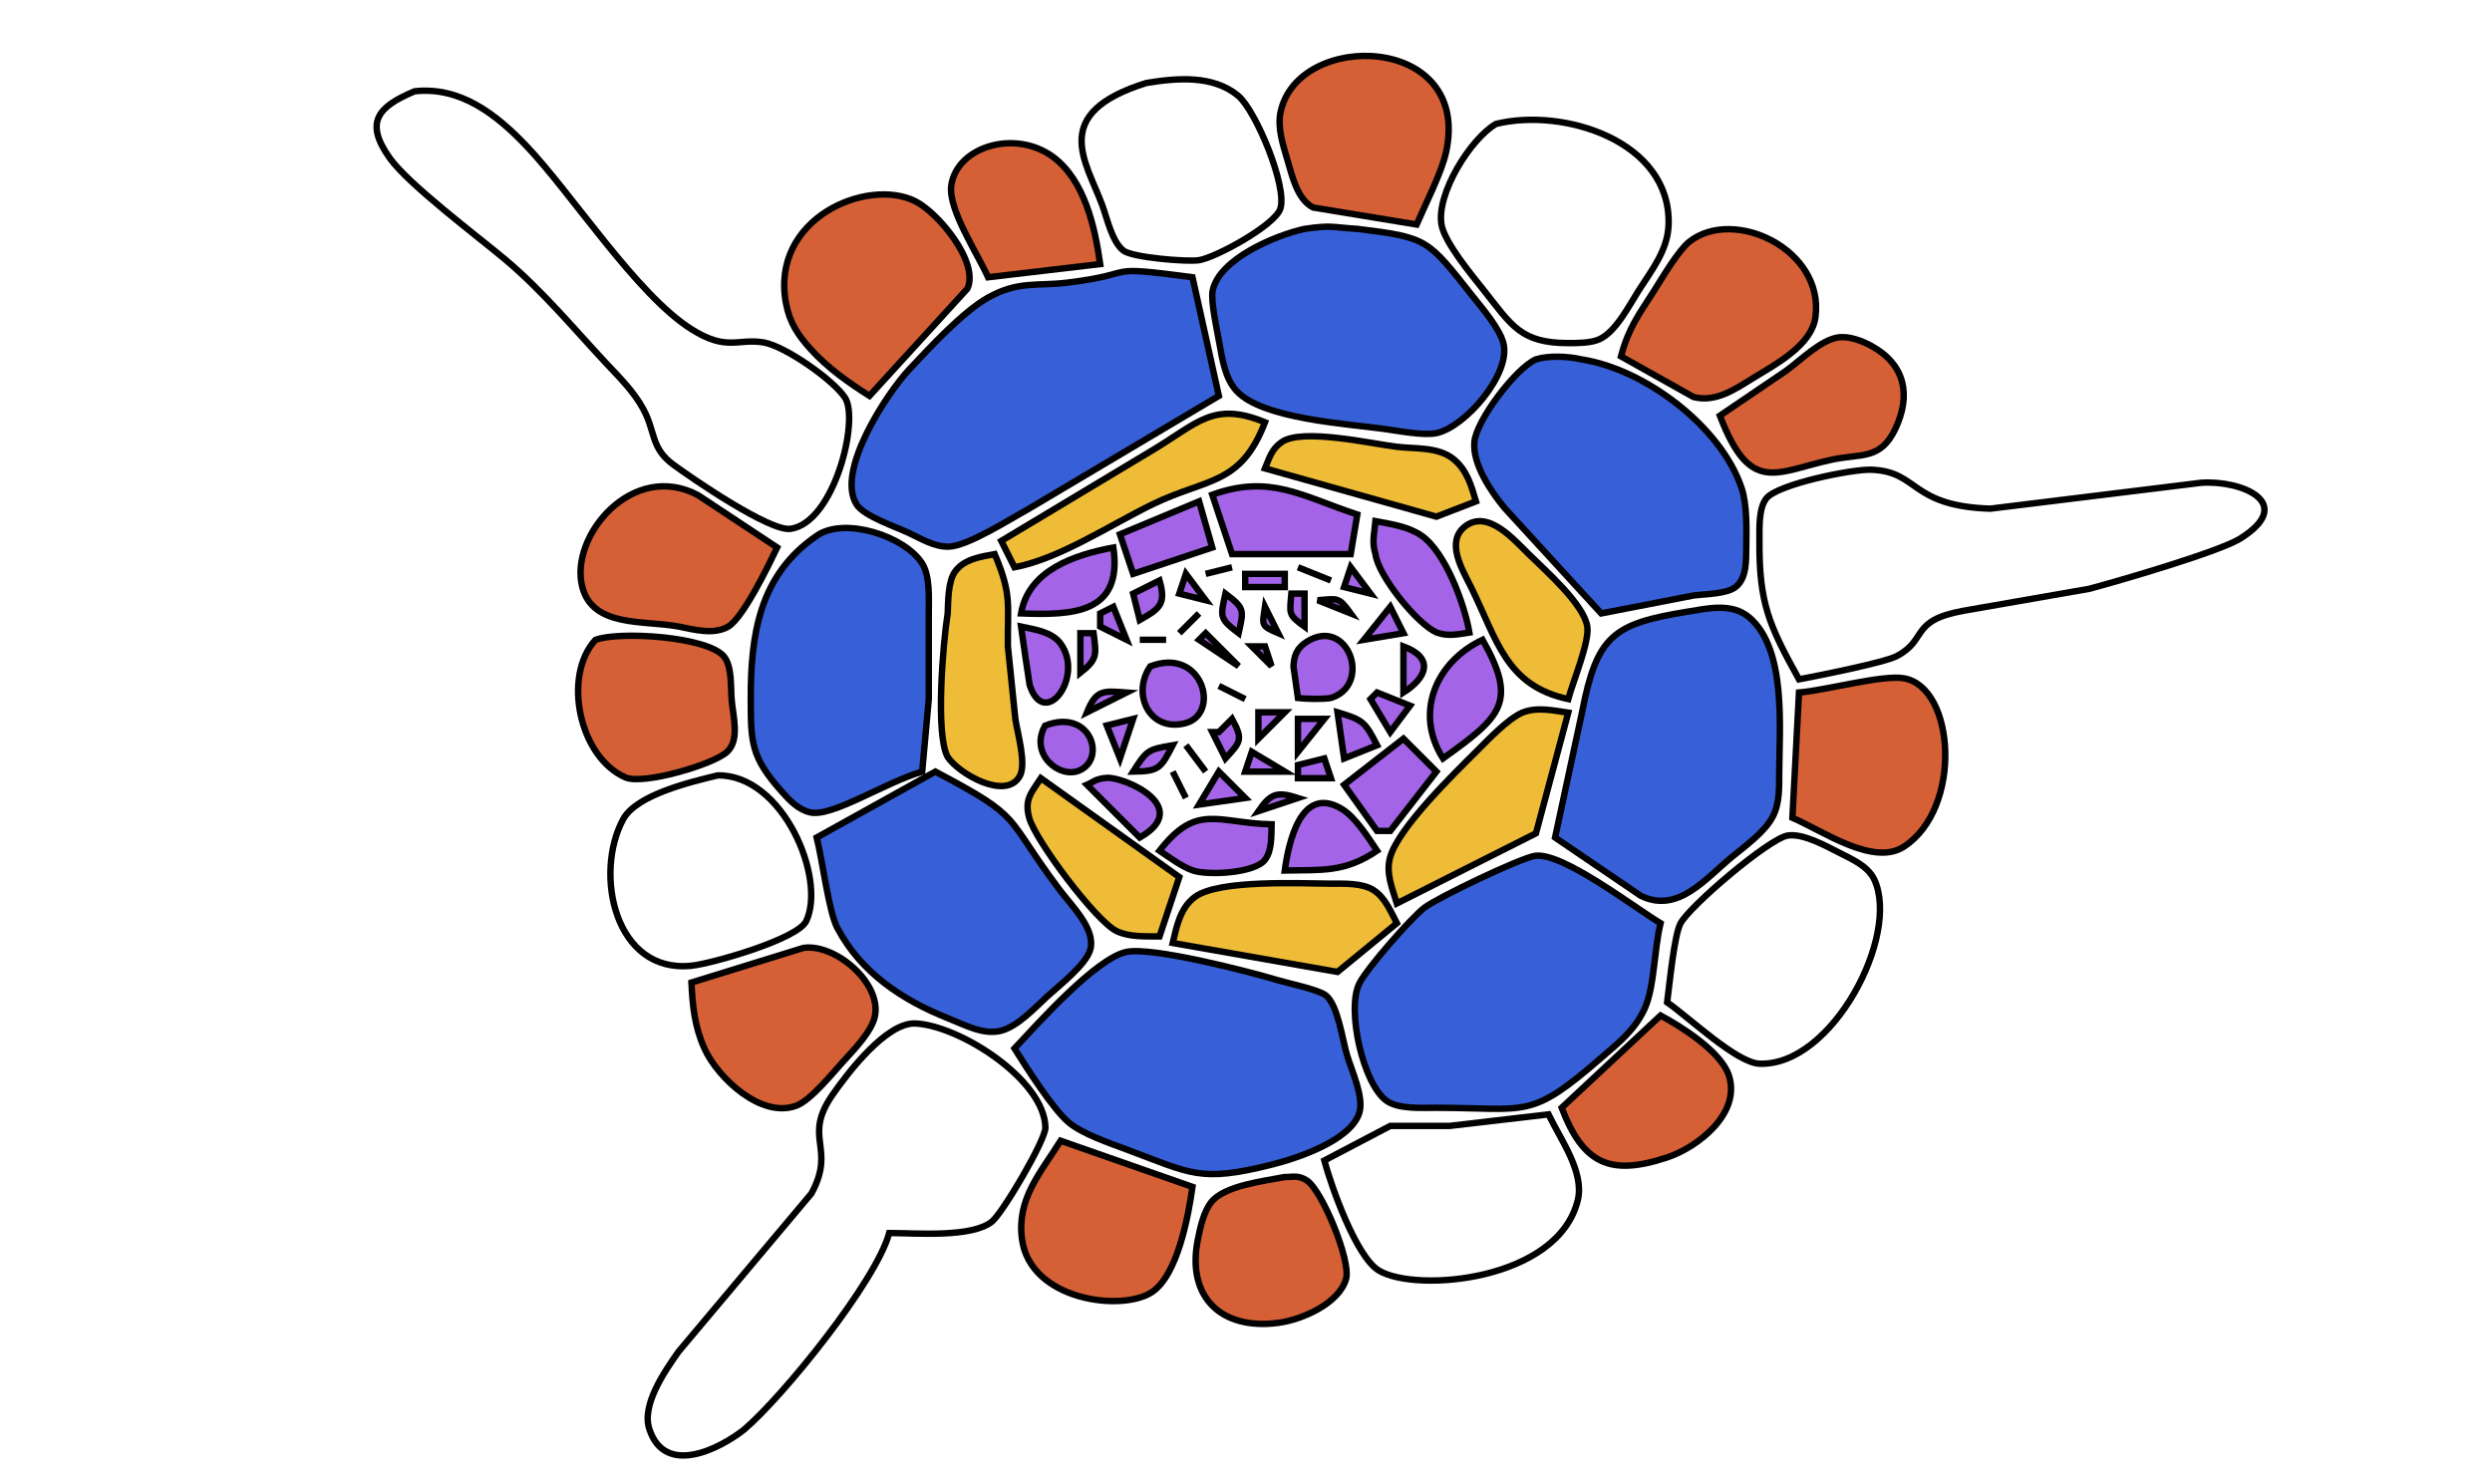
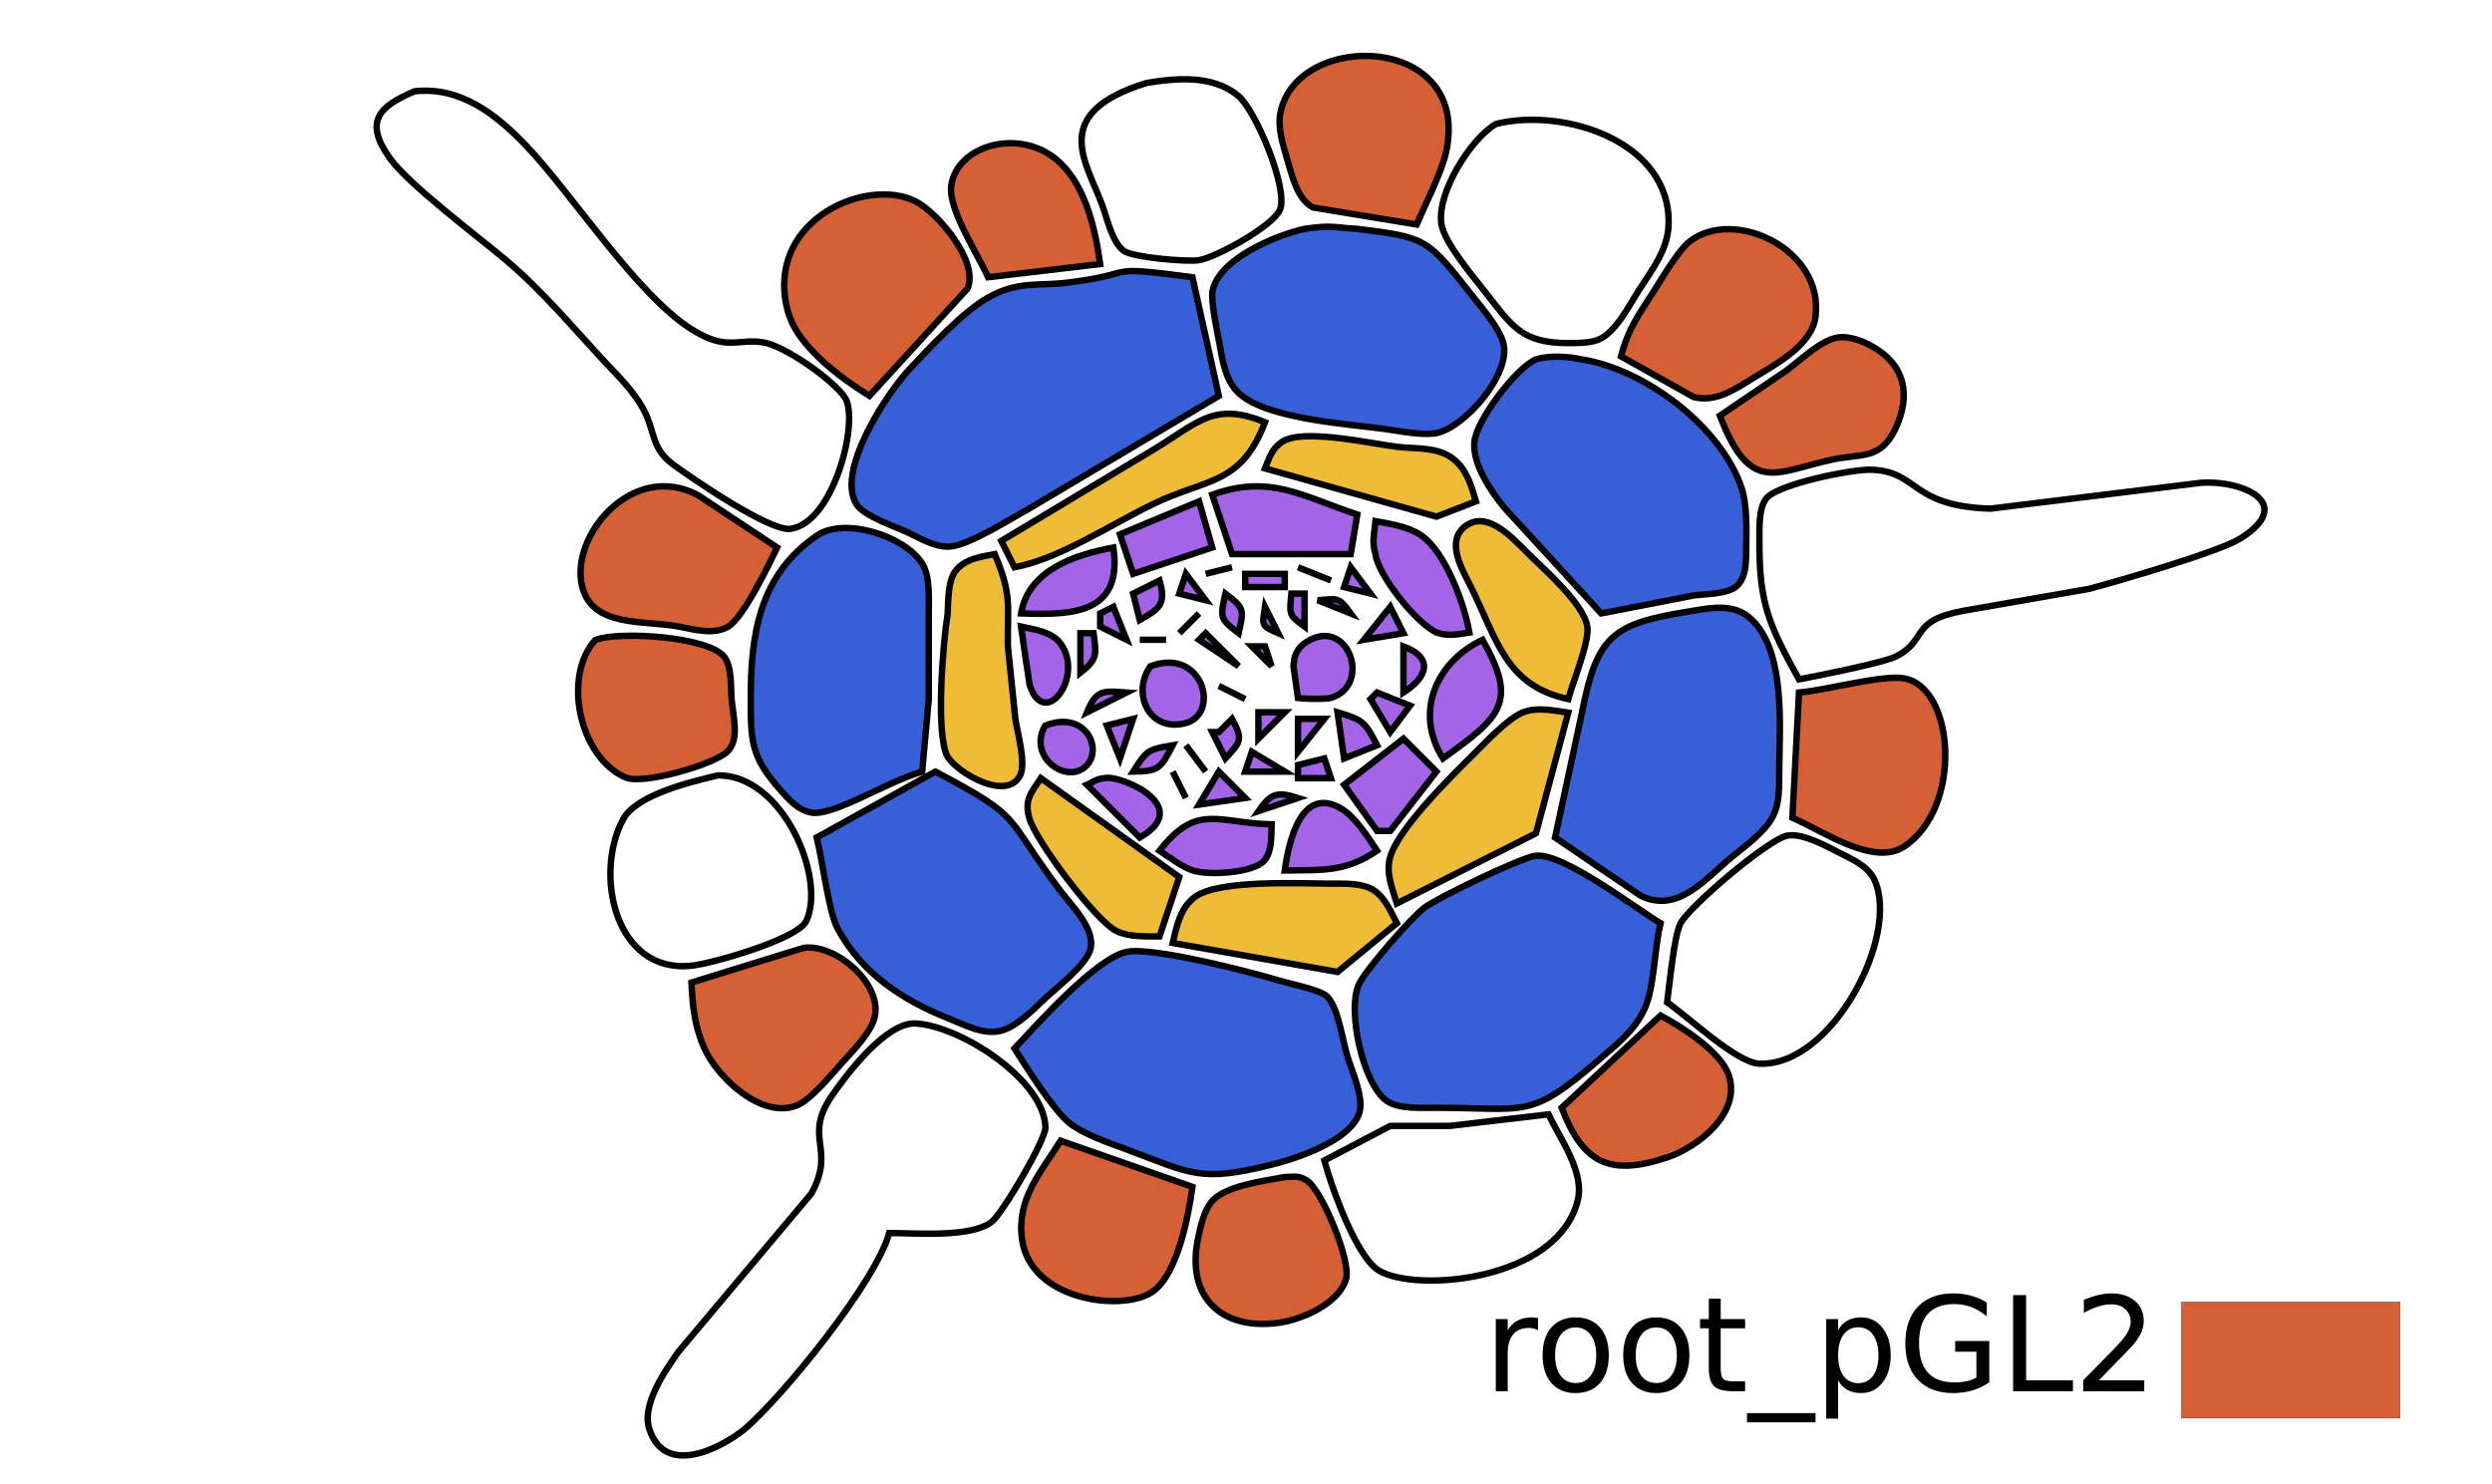
<svg xmlns="http://www.w3.org/2000/svg" width="504" height="300" viewBox="0 0 378 225" version="1.1" id="svg3">
  <defs id="defs7" />
  <g id="container" style="stroke:#000000;stroke-width:0.975;stroke-miterlimit:4;stroke-dasharray:none;stroke-opacity:1" transform="translate(-11.7656,7.76741)">
    <g id="root_pSCR">
      <path style="fill:#eebc36;fill-opacity:1;stroke:#000000;stroke-width:0.975;stroke-miterlimit:4;stroke-dasharray:none;stroke-opacity:1" d="M 186.647,60.494 C 193.467,56.404 195.837,53.074 203.647,56.294 199.967,65.884 194.897,64.724 186.647,68.714 180.197,71.844 172.517,76.994 165.647,78.294 165.647,78.294 163.647,74.294 163.647,74.294 163.647,74.294 186.647,60.494 186.647,60.494 Z" id="path995" />
      <path style="fill:#eebc36;fill-opacity:1;stroke:#000000;stroke-width:0.975;stroke-miterlimit:4;stroke-dasharray:none;stroke-opacity:1" d="M 206.207,59.284 C 209.307,57.154 219.707,59.534 223.647,60.014 226.497,60.354 229.937,59.994 232.257,61.894 234.297,63.564 234.937,65.904 235.647,68.294 235.647,68.294 229.647,70.614 229.647,70.614 229.647,70.614 203.647,63.294 203.647,63.294 204.327,61.684 204.637,60.364 206.207,59.284 Z" id="path993" />
      <path style="fill:#eebc36;fill-opacity:1;stroke:#000000;stroke-width:0.975;stroke-miterlimit:4;stroke-dasharray:none;stroke-opacity:1" d="M 234.897,81.294 C 233.627,78.734 230.967,74.424 234.007,72.084 237.437,69.454 241.417,74.114 243.647,76.294 246.167,78.774 252.007,83.874 252.537,87.294 252.887,89.604 250.377,95.594 249.647,98.294 240.187,96.254 238.877,89.374 234.897,81.294 Z" id="path991" />
      <path style="fill:#eebc36;fill-opacity:1;stroke:#000000;stroke-width:0.975;stroke-miterlimit:4;stroke-dasharray:none;stroke-opacity:1" d="M 164.647,90.294 C 164.647,90.294 165.777,101.294 165.777,101.294 166.107,103.484 167.477,108.094 166.457,109.964 164.377,113.734 157.207,109.634 155.517,107.074 153.607,103.634 154.827,89.614 155.517,85.294 155.597,83.454 155.557,80.424 156.637,78.944 158.037,77.024 160.507,76.704 162.647,76.294 165.287,82.544 164.577,83.804 164.647,90.294 Z" id="path989" />
      <path style="fill:#eebc36;fill-opacity:1;stroke:#000000;stroke-width:0.975;stroke-miterlimit:4;stroke-dasharray:none;stroke-opacity:1" d="M 222.627,122.294 C 223.857,117.854 232.257,109.664 235.647,106.294 237.457,104.504 240.357,101.394 242.647,100.354 244.877,99.444 247.337,100.014 249.647,100.354 249.647,100.354 244.747,118.654 244.747,118.654 244.747,118.654 223.647,129.294 223.647,129.294 222.957,126.994 221.947,124.714 222.627,122.294 Z" id="path987" />
      <path style="fill:#eebc36;fill-opacity:1;stroke:#000000;stroke-width:0.975;stroke-miterlimit:4;stroke-dasharray:none;stroke-opacity:1" d="M 190.647,125.294 C 190.647,125.294 187.647,134.294 187.647,134.294 185.537,134.274 183.047,134.424 181.107,133.474 177.937,131.914 168.787,119.684 167.877,116.294 167.117,113.474 168.237,112.474 169.647,110.294 169.647,110.294 190.647,125.294 190.647,125.294 Z" id="path985" />
      <path style="fill:#eebc36;fill-opacity:1;stroke:#000000;stroke-width:0.975;stroke-miterlimit:4;stroke-dasharray:none;stroke-opacity:1" d="M 193.067,128.274 C 196.677,125.664 208.907,126.264 213.647,126.294 215.687,126.304 218.427,126.154 220.177,127.314 221.887,128.454 222.737,130.544 223.647,132.294 223.647,132.294 214.647,139.684 214.647,139.684 214.647,139.684 189.647,135.294 189.647,135.294 190.257,132.744 190.787,129.924 193.067,128.274 Z" id="path983" />
    </g>
    <path id="path975" d="M 199.537,6.724 C 202.237,8.924 207.097,20.614 205.967,23.914 205.117,26.424 196.227,31.284 193.647,31.704 191.827,31.994 183.617,31.304 182.207,30.274 180.447,28.974 179.697,25.334 178.937,23.294 176.477,16.664 170.887,9.424 185.647,4.824 190.237,4.064 195.697,3.584 199.537,6.724 Z" style="fill:none;fill-opacity:1;stroke:#000000;stroke-width:0.975;stroke-miterlimit:4;stroke-dasharray:none;stroke-opacity:1" />
    <path id="path973" d="M 91.557,14.314 C 98.507,21.584 108.297,36.914 116.647,42.174 122.087,45.604 123.697,43.504 127.647,44.194 130.877,44.764 138.207,49.884 139.957,52.594 142.127,55.974 138.287,71.584 131.647,72.464 128.537,72.874 116.897,64.924 113.927,62.744 110.447,60.194 111.227,57.774 109.347,54.294 107.897,51.614 105.727,49.494 103.667,47.294 98.717,41.984 94.047,36.364 88.477,31.664 84.217,28.084 73.727,20.224 70.877,16.204 66.977,10.714 69.157,8.404 74.647,6.084 81.537,5.314 86.997,9.534 91.557,14.314 Z" style="fill:none;fill-opacity:1;stroke:#000000;stroke-width:0.975;stroke-miterlimit:4;stroke-dasharray:none;stroke-opacity:1" />
    <path id="path971" d="M 264.867,26.294 C 264.757,30.144 262.337,33.174 260.337,36.294 258.857,38.614 256.857,42.604 254.317,43.724 253.047,44.284 251.027,44.284 249.647,44.284 242.457,44.274 241.087,41.644 236.857,36.294 235.047,34.004 230.887,29.044 230.417,26.294 229.617,21.614 234.827,13.274 238.687,11.034 248.967,8.504 265.247,13.654 264.867,26.294 Z" style="fill:none;fill-opacity:1;stroke:#000000;stroke-width:0.975;stroke-miterlimit:4;stroke-dasharray:none;stroke-opacity:1" />
    <path id="path943" d="M 278.647,74.294 C 278.657,72.424 278.497,69.414 279.667,67.874 281.337,65.684 292.767,63.374 295.647,63.494 302.917,63.784 301.397,68.984 313.647,69.404 313.647,69.404 345.647,65.474 345.647,65.474 351.717,65.044 360.207,68.514 351.587,73.934 348.397,75.934 333.047,80.404 328.647,81.564 328.647,81.564 309.647,84.884 309.647,84.884 301.347,86.374 304.267,89.284 299.437,91.784 297.517,92.774 287.337,94.784 284.647,95.294 280.067,87.024 278.587,83.714 278.647,74.294 Z" style="fill:none;fill-opacity:1;stroke:#000000;stroke-width:0.975;stroke-miterlimit:4;stroke-dasharray:none;stroke-opacity:1" />
    <path id="path851" d="M 134.047,131.984 C 132.747,134.704 119.857,138.404 116.647,138.744 105.017,139.964 101.817,124.774 106.297,116.514 108.327,112.774 116.647,110.834 120.647,109.864 130.567,109.764 137.137,125.554 134.047,131.984 Z" style="fill:none;fill-opacity:1;stroke:#000000;stroke-width:0.975;stroke-miterlimit:4;stroke-dasharray:none;stroke-opacity:1" />
    <g id="root_pWOL">
      <path style="fill:#a464e8;fill-opacity:1;stroke:#000000;stroke-width:0.975;stroke-miterlimit:4;stroke-dasharray:none;stroke-opacity:1" d="M 217.647,70.294 C 217.647,70.294 216.647,76.294 216.647,76.294 216.647,76.294 198.647,76.294 198.647,76.294 198.647,76.294 195.647,67.294 195.647,67.294 204.377,64.134 209.217,67.484 217.647,70.294 Z" id="path939" />
      <path style="fill:#a464e8;fill-opacity:1;stroke:#000000;stroke-width:0.975;stroke-miterlimit:4;stroke-dasharray:none;stroke-opacity:1" d="M 193.647,68.294 C 193.647,68.294 195.647,75.294 195.647,75.294 195.647,75.294 183.647,79.294 183.647,79.294 183.647,79.294 181.647,73.294 181.647,73.294 181.647,73.294 193.647,68.294 193.647,68.294 Z" id="path937" />
      <path style="fill:#a464e8;fill-opacity:1;stroke:#000000;stroke-width:0.975;stroke-miterlimit:4;stroke-dasharray:none;stroke-opacity:1" d="M 227.307,73.434 C 231.027,75.934 233.937,83.984 234.647,88.194 232.877,88.464 231.427,88.814 229.687,88.194 226.657,86.844 220.797,79.544 220.407,76.294 219.807,74.424 220.267,73.064 220.407,71.294 222.857,71.744 225.407,72.144 227.307,73.434 Z" id="path933" />
      <path style="fill:#a464e8;fill-opacity:1;stroke:#000000;stroke-width:0.975;stroke-miterlimit:4;stroke-dasharray:none;stroke-opacity:1" d="M 180.647,75.294 C 182.117,85.394 174.397,85.574 166.647,85.294 167.767,78.744 174.717,76.404 180.647,75.294 Z" id="path931" />
      <path style="fill:#a464e8;fill-opacity:1;stroke:#000000;stroke-width:0.975;stroke-miterlimit:4;stroke-dasharray:none;stroke-opacity:1" d="M 198.647,78.294 C 198.647,78.294 194.647,79.294 194.647,79.294 194.647,79.294 198.647,78.294 198.647,78.294 Z" id="path929" />
      <path style="fill:#a464e8;fill-opacity:1;stroke:#000000;stroke-width:0.975;stroke-miterlimit:4;stroke-dasharray:none;stroke-opacity:1" d="M 206.647,79.294 C 206.647,79.294 206.647,81.294 206.647,81.294 206.647,81.294 200.647,81.294 200.647,81.294 200.647,81.294 200.647,79.294 200.647,79.294 200.647,79.294 206.647,79.294 206.647,79.294 Z" id="path927" />
      <path style="fill:#a464e8;fill-opacity:1;stroke:#000000;stroke-width:0.975;stroke-miterlimit:4;stroke-dasharray:none;stroke-opacity:1" d="M 213.647,80.294 C 213.647,80.294 208.647,78.294 208.647,78.294 208.647,78.294 213.647,80.294 213.647,80.294 Z" id="path925" />
      <path style="fill:#a464e8;fill-opacity:1;stroke:#000000;stroke-width:0.975;stroke-miterlimit:4;stroke-dasharray:none;stroke-opacity:1" d="M 219.647,82.294 C 219.647,82.294 215.647,81.294 215.647,81.294 215.647,81.294 216.647,78.294 216.647,78.294 216.647,78.294 219.647,82.294 219.647,82.294 Z" id="path923" />
      <path style="fill:#a464e8;fill-opacity:1;stroke:#000000;stroke-width:0.975;stroke-miterlimit:4;stroke-dasharray:none;stroke-opacity:1" d="M 194.647,83.294 C 194.647,83.294 190.647,82.294 190.647,82.294 190.647,82.294 191.647,79.294 191.647,79.294 191.647,79.294 194.647,83.294 194.647,83.294 Z" id="path921" />
      <path style="fill:#a464e8;fill-opacity:1;stroke:#000000;stroke-width:0.975;stroke-miterlimit:4;stroke-dasharray:none;stroke-opacity:1" d="M 184.647,86.294 C 184.647,86.294 183.647,82.294 183.647,82.294 183.647,82.294 187.647,80.294 187.647,80.294 188.677,83.864 187.707,84.574 184.647,86.294 Z" id="path919" />
      <path style="fill:#a464e8;fill-opacity:1;stroke:#000000;stroke-width:0.975;stroke-miterlimit:4;stroke-dasharray:none;stroke-opacity:1" d="M 199.647,88.294 C 196.717,86.064 196.857,85.844 197.647,82.294 200.577,84.524 200.437,84.744 199.647,88.294 Z" id="path917" />
      <path style="fill:#a464e8;fill-opacity:1;stroke:#000000;stroke-width:0.975;stroke-miterlimit:4;stroke-dasharray:none;stroke-opacity:1" d="M 209.647,82.294 C 209.647,82.294 209.647,87.294 209.647,87.294 207.117,85.464 207.397,85.364 207.647,82.294 207.647,82.294 209.647,82.294 209.647,82.294 Z" id="path915" />
      <path style="fill:#a464e8;fill-opacity:1;stroke:#000000;stroke-width:0.975;stroke-miterlimit:4;stroke-dasharray:none;stroke-opacity:1" d="M 216.647,85.294 C 216.647,85.294 211.647,83.294 211.647,83.294 214.717,83.044 214.817,82.764 216.647,85.294 Z" id="path913" />
      <path style="fill:#a464e8;fill-opacity:1;stroke:#000000;stroke-width:0.975;stroke-miterlimit:4;stroke-dasharray:none;stroke-opacity:1" d="M 182.647,89.294 C 182.647,89.294 178.647,87.294 178.647,87.294 178.647,87.294 178.647,85.294 178.647,85.294 178.647,85.294 180.647,84.294 180.647,84.294 180.647,84.294 182.647,89.294 182.647,89.294 Z" id="path911" />
      <path style="fill:#a464e8;fill-opacity:1;stroke:#000000;stroke-width:0.975;stroke-miterlimit:4;stroke-dasharray:none;stroke-opacity:1" d="M 205.647,88.294 C 202.977,87.144 203.237,87.114 203.647,84.294 203.647,84.294 205.647,88.294 205.647,88.294 Z" id="path909" />
      <path style="fill:#a464e8;fill-opacity:1;stroke:#000000;stroke-width:0.975;stroke-miterlimit:4;stroke-dasharray:none;stroke-opacity:1" d="M 222.647,84.294 C 222.647,84.294 224.647,88.294 224.647,88.294 224.647,88.294 218.647,89.294 218.647,89.294 218.647,89.294 222.647,84.294 222.647,84.294 Z" id="path907" />
      <path style="fill:#a464e8;fill-opacity:1;stroke:#000000;stroke-width:0.975;stroke-miterlimit:4;stroke-dasharray:none;stroke-opacity:1" d="M 193.647,85.294 C 193.647,85.294 190.647,88.294 190.647,88.294 190.647,88.294 193.647,85.294 193.647,85.294 Z" id="path903" />
      <path style="fill:#a464e8;fill-opacity:1;stroke:#000000;stroke-width:0.975;stroke-miterlimit:4;stroke-dasharray:none;stroke-opacity:1" d="M 172.627,89.854 C 176.317,94.854 170.207,103.114 167.947,96.144 167.947,96.144 167.367,92.294 167.367,92.294 167.367,92.294 166.647,87.294 166.647,87.294 168.667,87.734 171.297,88.054 172.627,89.854 Z" id="path901" />
      <path style="fill:#a464e8;fill-opacity:1;stroke:#000000;stroke-width:0.975;stroke-miterlimit:4;stroke-dasharray:none;stroke-opacity:1" d="M 177.647,88.294 C 178.047,91.554 178.297,92.204 175.647,94.294 175.647,94.294 175.647,88.294 175.647,88.294 175.647,88.294 177.647,88.294 177.647,88.294 Z" id="path897" />
      <path style="fill:#a464e8;fill-opacity:1;stroke:#000000;stroke-width:0.975;stroke-miterlimit:4;stroke-dasharray:none;stroke-opacity:1" d="M 188.647,89.294 C 188.647,89.294 184.647,89.294 184.647,89.294 184.647,89.294 188.647,89.294 188.647,89.294 Z" id="path895" />
      <path style="fill:#a464e8;fill-opacity:1;stroke:#000000;stroke-width:0.975;stroke-miterlimit:4;stroke-dasharray:none;stroke-opacity:1" d="M 199.647,93.294 C 199.647,93.294 193.647,89.294 193.647,89.294 193.647,89.294 194.647,88.294 194.647,88.294 194.647,88.294 199.647,93.294 199.647,93.294 Z" id="path893" />
      <path style="fill:#a464e8;fill-opacity:1;stroke:#000000;stroke-width:0.975;stroke-miterlimit:4;stroke-dasharray:none;stroke-opacity:1" d="M 207.967,93.344 C 208.057,91.654 208.487,90.554 209.957,89.614 216.217,85.594 220.027,96.194 213.587,98.134 212.347,98.324 209.977,98.274 208.647,98.134 208.647,98.134 207.967,93.344 207.967,93.344 Z" id="path891" />
      <path style="fill:#a464e8;fill-opacity:1;stroke:#000000;stroke-width:0.975;stroke-miterlimit:4;stroke-dasharray:none;stroke-opacity:1" d="M 236.647,89.294 C 241.997,98.764 239.517,100.944 230.647,107.294 226.267,100.394 229.547,92.644 236.647,89.294 Z" id="path889" />
      <path style="fill:#a464e8;fill-opacity:1;stroke:#000000;stroke-width:0.975;stroke-miterlimit:4;stroke-dasharray:none;stroke-opacity:1" d="M 203.647,90.294 C 203.647,90.294 204.647,93.294 204.647,93.294 204.647,93.294 201.647,90.294 201.647,90.294 201.647,90.294 203.647,90.294 203.647,90.294 Z" id="path887" />
      <path style="fill:#a464e8;fill-opacity:1;stroke:#000000;stroke-width:0.975;stroke-miterlimit:4;stroke-dasharray:none;stroke-opacity:1" d="M 224.647,97.294 C 224.647,97.294 224.647,90.294 224.647,90.294 229.317,92.034 228.257,94.994 224.647,97.294 Z" id="path885" />
      <path style="fill:#a464e8;fill-opacity:1;stroke:#000000;stroke-width:0.975;stroke-miterlimit:4;stroke-dasharray:none;stroke-opacity:1" d="M 191.507,101.964 C 186.117,103.304 183.367,97.534 186.247,93.324 194.197,90.274 197.017,100.584 191.507,101.964 Z" id="path883" />
      <path style="fill:#a464e8;fill-opacity:1;stroke:#000000;stroke-width:0.975;stroke-miterlimit:4;stroke-dasharray:none;stroke-opacity:1" d="M 182.647,97.294 C 182.647,97.294 176.647,100.294 176.647,100.294 178.047,96.834 179.107,97.034 182.647,97.294 Z" id="path879" />
      <path style="fill:#a464e8;fill-opacity:1;stroke:#000000;stroke-width:0.975;stroke-miterlimit:4;stroke-dasharray:none;stroke-opacity:1" d="M 200.647,98.294 C 200.647,98.294 196.647,96.294 196.647,96.294 196.647,96.294 200.647,98.294 200.647,98.294 Z" id="path877" />
      <path style="fill:#a464e8;fill-opacity:1;stroke:#000000;stroke-width:0.975;stroke-miterlimit:4;stroke-dasharray:none;stroke-opacity:1" d="M 225.647,99.294 C 225.647,99.294 222.647,103.294 222.647,103.294 222.647,103.294 219.647,98.294 219.647,98.294 219.647,98.294 220.647,97.294 220.647,97.294 220.647,97.294 225.647,99.294 225.647,99.294 Z" id="path875" />
      <path style="fill:#a464e8;fill-opacity:1;stroke:#000000;stroke-width:0.975;stroke-miterlimit:4;stroke-dasharray:none;stroke-opacity:1" d="M 206.647,100.294 C 206.647,100.294 202.647,104.294 202.647,104.294 202.647,104.294 202.647,100.294 202.647,100.294 202.647,100.294 206.647,100.294 206.647,100.294 Z" id="path873" />
      <path style="fill:#a464e8;fill-opacity:1;stroke:#000000;stroke-width:0.975;stroke-miterlimit:4;stroke-dasharray:none;stroke-opacity:1" d="M 220.647,105.294 C 220.647,105.294 215.647,107.294 215.647,107.294 215.647,107.294 214.647,100.294 214.647,100.294 218.517,101.464 218.797,101.694 220.647,105.294 Z" id="path871" />
      <path style="fill:#a464e8;fill-opacity:1;stroke:#000000;stroke-width:0.975;stroke-miterlimit:4;stroke-dasharray:none;stroke-opacity:1" d="M 175.487,109.124 C 172.497,110.424 167.857,106.664 170.287,102.324 177.137,99.614 179.657,107.314 175.487,109.124 Z" id="path869" />
      <path style="fill:#a464e8;fill-opacity:1;stroke:#000000;stroke-width:0.975;stroke-miterlimit:4;stroke-dasharray:none;stroke-opacity:1" d="M 183.647,101.294 C 183.647,101.294 181.647,107.294 181.647,107.294 181.647,107.294 179.647,102.294 179.647,102.294 179.647,102.294 183.647,101.294 183.647,101.294 Z" id="path867" />
      <path style="fill:#a464e8;fill-opacity:1;stroke:#000000;stroke-width:0.975;stroke-miterlimit:4;stroke-dasharray:none;stroke-opacity:1" d="M 197.647,107.294 C 197.647,107.294 195.647,103.294 195.647,103.294 195.647,103.294 196.647,103.294 196.647,103.294 196.647,103.294 198.647,101.294 198.647,101.294 200.347,104.424 199.987,104.744 197.647,107.294 Z" id="path865" />
      <path style="fill:#a464e8;fill-opacity:1;stroke:#000000;stroke-width:0.975;stroke-miterlimit:4;stroke-dasharray:none;stroke-opacity:1" d="M 212.647,101.294 C 212.647,101.294 208.647,106.294 208.647,106.294 208.647,106.294 208.647,101.294 208.647,101.294 208.647,101.294 212.647,101.294 212.647,101.294 Z" id="path863" />
      <path style="fill:#a464e8;fill-opacity:1;stroke:#000000;stroke-width:0.975;stroke-miterlimit:4;stroke-dasharray:none;stroke-opacity:1" d="M 229.647,109.294 C 229.647,109.294 222.647,118.294 222.647,118.294 222.647,118.294 220.647,118.294 220.647,118.294 220.647,118.294 215.647,111.294 215.647,111.294 215.647,111.294 224.647,104.294 224.647,104.294 224.647,104.294 229.647,109.294 229.647,109.294 Z" id="path861" />
      <path style="fill:#a464e8;fill-opacity:1;stroke:#000000;stroke-width:0.975;stroke-miterlimit:4;stroke-dasharray:none;stroke-opacity:1" d="M 189.647,105.294 C 187.847,108.754 187.597,109.254 183.647,109.294 185.727,106.044 185.837,105.944 189.647,105.294 Z" id="path859" />
      <path style="fill:#a464e8;fill-opacity:1;stroke:#000000;stroke-width:0.975;stroke-miterlimit:4;stroke-dasharray:none;stroke-opacity:1" d="M 194.647,109.294 C 194.647,109.294 191.647,105.294 191.647,105.294 191.647,105.294 194.647,109.294 194.647,109.294 Z" id="path857" />
      <path style="fill:#a464e8;fill-opacity:1;stroke:#000000;stroke-width:0.975;stroke-miterlimit:4;stroke-dasharray:none;stroke-opacity:1" d="M 206.647,109.294 C 206.647,109.294 200.647,109.294 200.647,109.294 200.647,109.294 201.647,106.294 201.647,106.294 201.647,106.294 206.647,109.294 206.647,109.294 Z" id="path855" />
      <path style="fill:#a464e8;fill-opacity:1;stroke:#000000;stroke-width:0.975;stroke-miterlimit:4;stroke-dasharray:none;stroke-opacity:1" d="M 212.647,107.294 C 212.647,107.294 213.647,110.294 213.647,110.294 213.647,110.294 208.647,110.294 208.647,110.294 208.647,110.294 208.647,108.294 208.647,108.294 208.647,108.294 212.647,107.294 212.647,107.294 Z" id="path853" />
      <path style="fill:#a464e8;fill-opacity:1;stroke:#000000;stroke-width:0.975;stroke-miterlimit:4;stroke-dasharray:none;stroke-opacity:1" d="M 179.647,110.244 C 182.317,110.064 192.787,114.664 184.647,119.294 184.647,119.294 176.647,111.294 176.647,111.294 177.517,110.934 177.947,110.354 179.647,110.244 Z" id="path847" />
      <path style="fill:#a464e8;fill-opacity:1;stroke:#000000;stroke-width:0.975;stroke-miterlimit:4;stroke-dasharray:none;stroke-opacity:1" d="M 191.647,113.294 C 191.647,113.294 189.647,109.294 189.647,109.294 189.647,109.294 191.647,113.294 191.647,113.294 Z" id="path845" />
      <path style="fill:#a464e8;fill-opacity:1;stroke:#000000;stroke-width:0.975;stroke-miterlimit:4;stroke-dasharray:none;stroke-opacity:1" d="M 200.647,113.294 C 200.647,113.294 193.647,114.294 193.647,114.294 193.647,114.294 196.647,109.294 196.647,109.294 196.647,109.294 200.647,113.294 200.647,113.294 Z" id="path843" />
      <path style="fill:#a464e8;fill-opacity:1;stroke:#000000;stroke-width:0.975;stroke-miterlimit:4;stroke-dasharray:none;stroke-opacity:1" d="M 208.647,113.294 C 208.647,113.294 202.647,115.294 202.647,115.294 204.537,112.574 205.477,112.284 208.647,113.294 Z" id="path841" />
      <path style="fill:#a464e8;fill-opacity:1;stroke:#000000;stroke-width:0.975;stroke-miterlimit:4;stroke-dasharray:none;stroke-opacity:1" d="M 215.357,114.994 C 217.387,116.244 219.327,119.334 220.647,121.294 215.707,124.604 212.417,124.184 206.647,124.294 207.197,120.254 209.047,111.114 215.357,114.994 Z" id="path839" />
      <path style="fill:#a464e8;fill-opacity:1;stroke:#000000;stroke-width:0.975;stroke-miterlimit:4;stroke-dasharray:none;stroke-opacity:1" d="M 204.647,117.294 C 204.587,118.984 204.737,121.284 203.627,122.694 202.027,124.724 194.937,125.084 192.647,124.274 190.997,123.694 189.107,122.274 187.647,121.294 193.347,113.974 196.457,117.114 204.647,117.294 Z" id="path837" />
    </g>
    <path id="path835" d="M 266.667,132.334 C 268.057,129.684 280.087,119.454 282.927,118.994 285.207,118.624 288.627,120.514 290.647,121.544 292.587,122.534 295.107,123.594 296.077,125.684 300.027,134.174 289.647,154.044 278.647,153.604 275.167,153.464 267.997,146.624 264.647,144.294 264.987,141.744 265.707,134.154 266.667,132.334 Z" style="fill:none;fill-opacity:1;stroke:#000000;stroke-width:0.975;stroke-miterlimit:4;stroke-dasharray:none;stroke-opacity:1" />
    <g id="root_pCO2">
      <path style="fill:#3760d8;fill-opacity:1;stroke:#000000;stroke-width:0.975;stroke-miterlimit:4;stroke-dasharray:none;stroke-opacity:1" d="M 217.647,26.954 C 228.477,28.274 228.287,28.524 235.247,37.294 236.687,39.104 239.237,42.084 239.807,44.294 241.007,48.934 234.007,57.034 229.647,57.944 227.667,58.354 223.777,57.584 221.647,57.294 215.877,56.504 203.287,55.764 199.367,51.574 197.587,49.664 197.177,46.774 196.727,44.294 196.397,42.474 195.387,37.914 195.707,36.334 196.687,31.474 205.327,27.904 209.647,26.954 213.887,26.354 213.667,26.714 217.647,26.954 Z" id="path959" />
      <path style="fill:#3760d8;fill-opacity:1;stroke:#000000;stroke-width:0.975;stroke-miterlimit:4;stroke-dasharray:none;stroke-opacity:1" d="M 167.647,69.524 C 164.867,71.044 158.487,75.114 155.647,75.164 153.497,75.204 151.527,73.984 149.647,73.094 147.627,72.144 142.817,70.534 141.707,68.784 138.467,63.704 146.347,51.854 149.667,48.294 152.747,45.014 157.837,39.504 161.647,37.374 166.237,34.814 168.997,35.674 173.647,35.114 185.117,33.724 178.357,32.404 192.647,34.294 192.647,34.294 196.647,52.294 196.647,52.294 196.647,52.294 167.647,69.524 167.647,69.524 Z" id="path951" />
      <path style="fill:#3760d8;fill-opacity:1;stroke:#000000;stroke-width:0.975;stroke-miterlimit:4;stroke-dasharray:none;stroke-opacity:1" d="M 239.977,69.294 C 237.937,66.814 235.107,62.654 235.407,59.294 235.697,56.014 241.667,48.114 244.737,46.754 246.617,46.144 249.667,46.284 251.647,46.754 261.227,48.214 272.827,56.934 275.947,66.294 276.787,68.804 276.687,72.614 276.647,75.294 276.607,77.244 276.747,79.924 275.047,81.274 273.677,82.364 270.417,82.344 268.647,82.574 268.647,82.574 254.647,85.294 254.647,85.294 254.647,85.294 239.977,69.294 239.977,69.294 Z" id="path945" />
      <path style="fill:#3760d8;fill-opacity:1;stroke:#000000;stroke-width:0.975;stroke-miterlimit:4;stroke-dasharray:none;stroke-opacity:1" d="M 134.687,115.484 C 132.807,115.064 131.487,113.614 130.267,112.234 125.677,107.064 125.657,104.824 125.647,98.294 125.627,88.654 126.877,79.444 135.737,73.454 139.907,70.634 148.977,73.544 151.627,77.684 152.867,79.634 152.647,83.024 152.647,85.294 152.647,85.294 152.647,98.294 152.647,98.294 152.647,98.294 151.647,109.294 151.647,109.294 146.147,110.864 137.987,116.234 134.687,115.484 Z" id="path935" />
      <path style="fill:#3760d8;fill-opacity:1;stroke:#000000;stroke-width:0.975;stroke-miterlimit:4;stroke-dasharray:none;stroke-opacity:1" d="M 251.737,100.294 C 253.997,88.664 256.437,86.874 267.647,85.044 270.767,84.544 274.437,83.634 277.097,85.894 282.747,90.694 281.687,102.544 281.647,109.294 281.627,111.604 281.757,114.104 280.627,116.204 279.407,118.464 276.627,120.484 274.647,122.094 270.477,125.494 266.327,130.894 260.647,128.134 260.647,128.134 247.647,119.294 247.647,119.294 247.647,119.294 251.737,100.294 251.737,100.294 Z" id="path905" />
      <path style="fill:#3760d8;fill-opacity:1;stroke:#000000;stroke-width:0.975;stroke-miterlimit:4;stroke-dasharray:none;stroke-opacity:1" d="M 172.547,127.294 C 174.287,129.614 177.977,133.174 177.157,136.254 176.547,138.564 172.457,141.714 170.647,143.374 168.727,145.134 166.197,147.904 163.647,148.594 160.967,149.314 158.087,147.704 155.647,146.744 148.697,143.984 142.427,139.884 138.777,133.014 137.477,130.554 136.527,122.764 135.647,119.294 135.647,119.294 153.647,109.294 153.647,109.294 167.307,116.524 163.797,115.664 172.547,127.294 Z" id="path849" />
      <path style="fill:#3760d8;fill-opacity:1;stroke:#000000;stroke-width:0.975;stroke-miterlimit:4;stroke-dasharray:none;stroke-opacity:1" d="M 261.217,145.294 C 259.697,148.564 257.287,150.424 254.647,152.714 243.787,162.134 243.617,160.324 229.647,160.294 227.477,160.294 223.967,160.524 222.147,159.274 218.507,156.774 216.007,145.384 217.937,141.464 219.067,139.174 225.777,131.514 227.817,129.944 229.737,128.454 242.427,122.364 244.647,122.064 248.787,121.514 259.557,129.834 263.647,132.294 262.647,136.404 262.727,142.054 261.217,145.294 Z" id="path833" />
      <path style="fill:#3760d8;fill-opacity:1;stroke:#000000;stroke-width:0.975;stroke-miterlimit:4;stroke-dasharray:none;stroke-opacity:1" d="M 182.647,136.644 C 186.567,135.834 201.287,139.644 205.647,140.954 207.287,141.444 211.837,142.374 212.917,143.274 214.707,144.764 215.387,149.924 216.087,152.294 216.797,154.694 218.707,158.714 217.947,161.084 216.607,165.284 208.517,167.954 204.647,168.924 193.817,171.634 192.497,170.294 182.647,166.614 180.047,165.644 176.077,164.304 173.967,162.594 171.557,160.644 167.427,154.134 165.647,151.294 169.147,147.564 178.007,137.604 182.647,136.644 Z" id="path829" />
    </g>
    <path id="path827" d="M 124.647,209.104 C 120.957,212.024 112.677,216.264 110.287,209.104 108.997,205.434 112.597,200.264 114.687,197.294 114.687,197.294 134.847,173.294 134.847,173.294 138.667,166.274 133.427,164.944 138.067,158.294 140.427,154.904 146.257,147.294 150.647,147.504 157.347,147.834 170.217,156.034 170.337,163.294 170.367,165.184 163.877,176.224 162.237,177.554 159.157,180.044 150.677,179.294 146.647,179.294 144.657,186.624 130.617,204.014 124.647,209.104 Z" style="fill:none;fill-opacity:1;stroke:#000000;stroke-width:0.975;stroke-miterlimit:4;stroke-dasharray:none;stroke-opacity:1" />
    <path id="path823" d="M 222.647,163.044 C 222.647,163.044 231.647,163.044 231.647,163.044 231.647,163.044 246.647,161.294 246.647,161.294 248.457,165.054 252.127,170.054 251.097,174.294 248.117,186.554 226.597,188.404 220.917,184.984 217.477,182.904 213.717,172.264 212.647,168.294 212.647,168.294 222.647,163.044 222.647,163.044 Z" style="fill:none;fill-opacity:1;stroke:#000000;stroke-width:0.975;stroke-miterlimit:4;stroke-dasharray:none;stroke-opacity:1" />
    <g id="root_pGL2">
      <path style="fill:#d56036;fill-opacity:1;stroke:#000000;stroke-width:0.975;stroke-miterlimit:4;stroke-dasharray:none;stroke-opacity:1" d="M 210.947,23.714 C 208.487,22.464 207.737,18.764 206.987,16.294 206.347,14.144 205.537,11.554 205.997,9.294 208.567,-3.256 235.027,-2.676 231.117,15.294 230.427,18.454 228.007,23.134 226.647,26.294 226.647,26.294 210.947,23.714 210.947,23.714 Z" id="path977" />
      <path style="fill:#d56036;fill-opacity:1;stroke:#000000;stroke-width:0.975;stroke-miterlimit:4;stroke-dasharray:none;stroke-opacity:1" d="M 156.067,20.314 C 156.977,14.434 165.747,11.824 171.467,16.014 176.287,19.554 177.857,26.714 178.647,32.294 178.647,32.294 161.647,34.294 161.647,34.294 160.037,30.684 155.507,23.914 156.067,20.314 Z" id="path969" />
      <path style="fill:#d56036;fill-opacity:1;stroke:#000000;stroke-width:0.975;stroke-miterlimit:4;stroke-dasharray:none;stroke-opacity:1" d="M 134.777,45.254 C 132.817,43.104 131.547,41.184 130.997,38.294 128.527,25.384 143.297,19.104 150.607,22.764 154.027,24.474 160.327,31.964 158.517,36.014 158.517,36.014 143.647,52.294 143.647,52.294 140.437,50.254 137.357,48.084 134.777,45.254 Z" id="path967" />
      <path style="fill:#d56036;fill-opacity:1;stroke:#000000;stroke-width:0.975;stroke-miterlimit:4;stroke-dasharray:none;stroke-opacity:1" d="M 262.697,36.294 C 263.927,34.354 266.347,30.214 268.027,28.894 274.737,23.604 288.487,30.044 287.147,40.294 286.587,44.664 281.077,47.494 277.647,49.614 274.927,51.294 272.007,53.324 268.647,52.464 268.647,52.464 257.647,46.294 257.647,46.294 258.827,41.904 260.307,40.054 262.697,36.294 Z" id="path957" />
      <path style="fill:#d56036;fill-opacity:1;stroke:#000000;stroke-width:0.975;stroke-miterlimit:4;stroke-dasharray:none;stroke-opacity:1" d="M 282.647,48.514 C 284.897,46.894 287.947,43.774 290.647,43.414 292.277,43.204 294.227,43.944 295.627,44.714 300.737,47.514 301.677,52.144 299.287,57.244 297.017,62.064 294.097,61.014 289.647,61.964 281.147,63.784 277.297,67.424 272.647,55.294 272.647,55.294 282.647,48.514 282.647,48.514 Z" id="path947" />
      <path style="fill:#d56036;fill-opacity:1;stroke:#000000;stroke-width:0.975;stroke-miterlimit:4;stroke-dasharray:none;stroke-opacity:1" d="M 122.257,87.274 C 120.057,88.594 117.017,87.744 114.647,87.274 109.387,86.304 101.677,87.444 100.087,81.274 98.097,73.554 107.747,62.064 117.647,67.354 117.647,67.354 129.647,75.294 129.647,75.294 128.367,77.954 124.557,85.864 122.257,87.274 Z" id="path941" />
      <path style="fill:#d56036;fill-opacity:1;stroke:#000000;stroke-width:0.975;stroke-miterlimit:4;stroke-dasharray:none;stroke-opacity:1" d="M 121.627,91.884 C 122.807,93.414 122.597,96.424 122.737,98.294 122.917,100.754 124.057,104.464 122.037,106.314 119.927,108.244 109.337,111.334 106.657,110.184 99.627,107.144 97.047,94.824 102.077,89.314 105.567,87.954 119.207,88.774 121.627,91.884 Z" id="path899" />
      <path style="fill:#d56036;fill-opacity:1;stroke:#000000;stroke-width:0.975;stroke-miterlimit:4;stroke-dasharray:none;stroke-opacity:1" d="M 300.557,95.134 C 308.317,96.474 309.517,114.844 300.557,120.684 295.927,123.704 288.257,118.284 283.647,116.294 283.647,116.294 284.647,97.294 284.647,97.294 288.877,96.934 297.297,94.574 300.557,95.134 Z" id="path881" />
      <path style="fill:#d56036;fill-opacity:1;stroke:#000000;stroke-width:0.975;stroke-miterlimit:4;stroke-dasharray:none;stroke-opacity:1" d="M 133.647,136.034 C 138.427,135.364 145.397,141.264 144.497,146.294 144.067,148.694 141.247,151.524 139.647,153.294 137.977,155.124 134.757,159.144 132.557,159.974 127.227,161.984 120.607,155.724 118.617,151.294 117.127,147.994 116.817,144.844 116.647,141.294 116.647,141.294 133.647,136.034 133.647,136.034 Z" id="path831" />
      <path style="fill:#d56036;fill-opacity:1;stroke:#000000;stroke-width:0.975;stroke-miterlimit:4;stroke-dasharray:none;stroke-opacity:1" d="M 274.007,155.384 C 275.897,161.114 269.327,166.274 264.647,167.824 255.967,170.704 251.907,168.794 248.647,160.294 248.647,160.294 263.647,146.294 263.647,146.294 266.877,148.024 272.807,151.774 274.007,155.384 Z" id="path825" />
      <path style="fill:#d56036;fill-opacity:1;stroke:#000000;stroke-width:0.975;stroke-miterlimit:4;stroke-dasharray:none;stroke-opacity:1" d="M 192.647,172.294 C 192.027,176.714 190.367,185.784 186.427,188.304 181.827,191.254 168.097,189.514 166.797,180.294 165.927,174.124 169.617,170.144 172.647,165.294 172.647,165.294 192.647,172.294 192.647,172.294 Z" id="path821" />
      <path style="fill:#d56036;fill-opacity:1;stroke:#000000;stroke-width:0.975;stroke-miterlimit:4;stroke-dasharray:none;stroke-opacity:1" d="M 209.997,171.324 C 212.317,172.834 216.717,183.554 215.947,186.254 214.867,190.014 209.217,192.464 205.647,192.924 196.947,194.064 191.717,188.964 193.457,180.294 193.817,178.484 194.337,176.074 195.497,174.604 197.507,172.084 203.457,171.424 206.607,170.804 207.957,170.814 208.687,170.474 209.997,171.324 Z" id="Selection #1" />
    </g>
+     <g aria-label="root_pGL2" transform="matrix(0.75,0,0,0.75,-20.90677,4.160595)" style="font-style:normal;font-variant:normal;font-weight:normal;font-stretch:normal;font-size:26.667px;line-height:1.25;font-family:sans-serif;-inkscape-font-specification:'sans-serif, Normal';font-variant-ligatures:normal;font-variant-caps:normal;font-variant-numeric:normal;font-feature-settings:normal;text-align:start;letter-spacing:0px;word-spacing:0px;writing-mode:lr-tb;text-anchor:start;fill:#000000;fill-opacity:1;stroke:none" id="text927_globalLGD">
+       <path d="M 354.628,253.166 Q 354.224,252.932 353.742,252.827 353.273,252.71 352.701,252.71 350.669,252.71 349.576,254.038 348.495,255.354 348.495,257.827 V 265.51 H 346.086 V 250.926 H 348.495 V 253.192 Q 349.25,251.864 350.461,251.226 351.672,250.575 353.404,250.575 353.651,250.575 353.951,250.614 354.25,250.64 354.615,250.705 Z" id="path914" />
+       <path d="M 362.245,252.606 Q 360.318,252.606 359.198,254.117 358.078,255.614 358.078,258.231 358.078,260.848 359.185,262.359 360.305,263.856 362.245,263.856 364.159,263.856 365.279,262.346 366.398,260.835 366.398,258.231 366.398,255.64 365.279,254.13 364.159,252.606 362.245,252.606 Z M 362.245,250.575 Q 365.37,250.575 367.154,252.606 368.938,254.637 368.938,258.231 368.938,261.812 367.154,263.856 365.37,265.887 362.245,265.887 359.107,265.887 357.323,263.856 355.552,261.812 355.552,258.231 355.552,254.637 357.323,252.606 359.107,250.575 362.245,250.575 Z" id="path916" />
+       <path d="M 378.547,252.606 Q 376.62,252.606 375.5,254.117 374.38,255.614 374.38,258.231 374.38,260.848 375.487,262.359 376.607,263.856 378.547,263.856 380.461,263.856 381.581,262.346 382.701,260.835 382.701,258.231 382.701,255.64 381.581,254.13 380.461,252.606 378.547,252.606 Z M 378.547,250.575 Q 381.672,250.575 383.456,252.606 385.24,254.637 385.24,258.231 385.24,261.812 383.456,263.856 381.672,265.887 378.547,265.887 375.409,265.887 373.625,263.856 371.854,261.812 371.854,258.231 371.854,254.637 373.625,252.606 375.409,250.575 378.547,250.575 Z" id="path918" />
+       <path d="M 391.568,246.786 V 250.926 H 396.503 V 252.788 H 391.568 V 260.705 Q 391.568,262.489 392.049,262.997 392.544,263.505 394.042,263.505 H 396.503 V 265.51 H 394.042 Q 391.268,265.51 390.214,264.481 389.159,263.439 389.159,260.705 V 252.788 H 387.401 V 250.926 H 389.159 V 246.786 Z" id="path920" />
+       <path d="M 410.747,269.937 V 271.799 H 396.893 V 269.937 Z" id="path922" />
+       <path d="M 415.318,263.322 V 271.057 H 412.909 V 250.926 H 415.318 V 253.14 Q 416.073,251.838 417.219,251.213 418.378,250.575 419.979,250.575 422.635,250.575 424.289,252.684 425.956,254.794 425.956,258.231 425.956,261.669 424.289,263.778 422.635,265.887 419.979,265.887 418.378,265.887 417.219,265.262 416.073,264.624 415.318,263.322 Z M 423.469,258.231 Q 423.469,255.588 422.375,254.09 421.294,252.58 419.393,252.58 417.492,252.58 416.398,254.09 415.318,255.588 415.318,258.231 415.318,260.874 416.398,262.385 417.492,263.882 419.393,263.882 421.294,263.882 422.375,262.385 423.469,260.874 423.469,258.231 Z" id="path924" />
+       <path d="M 443.286,262.736 V 257.515 H 438.99 V 255.354 H 445.891 V 263.7 Q 444.367,264.781 442.531,265.34 440.695,265.887 438.612,265.887 434.055,265.887 431.477,263.231 428.911,260.562 428.911,255.809 428.911,251.044 431.477,248.387 434.055,245.718 438.612,245.718 440.513,245.718 442.219,246.187 443.937,246.656 445.383,247.567 V 250.367 Q 443.924,249.13 442.284,248.505 440.643,247.88 438.833,247.88 435.266,247.88 433.469,249.872 431.685,251.864 431.685,255.809 431.685,259.742 433.469,261.734 435.266,263.726 438.833,263.726 440.227,263.726 441.32,263.492 442.414,263.244 443.286,262.736 Z" id="path926" />
+       <path d="M 450.708,246.07 H 453.339 V 263.296 H 462.805 V 265.51 H 450.708 Z" id="path928" />
+       <path d="M 468.052,263.296 H 477.232 V 265.51 H 464.888 V 263.296 Q 466.385,261.747 468.964,259.143 471.555,256.525 472.219,255.77 473.482,254.351 473.977,253.374 474.484,252.385 474.484,251.434 474.484,249.885 473.391,248.908 472.31,247.932 470.565,247.932 469.328,247.932 467.948,248.361 466.581,248.791 465.018,249.663 V 247.007 Q 466.607,246.369 467.987,246.044 469.367,245.718 470.513,245.718 473.534,245.718 475.331,247.229 477.128,248.739 477.128,251.265 477.128,252.463 476.672,253.544 476.229,254.611 475.044,256.07 474.719,256.447 472.974,258.257 471.229,260.054 468.052,263.296 Z" id="path930" />
+     </g>
+     <path style="opacity:1;fill:#d56036;fill-opacity:1;fill-rule:evenodd;stroke:#000000;stroke-width:0.033;stroke-miterlimit:4;stroke-dasharray:none;stroke-opacity:1" d="M 342.636,189.744 H 375.831 V 207.381 H 342.636 Z" id="rect161_globalLGD" />
  </g>
</svg>
